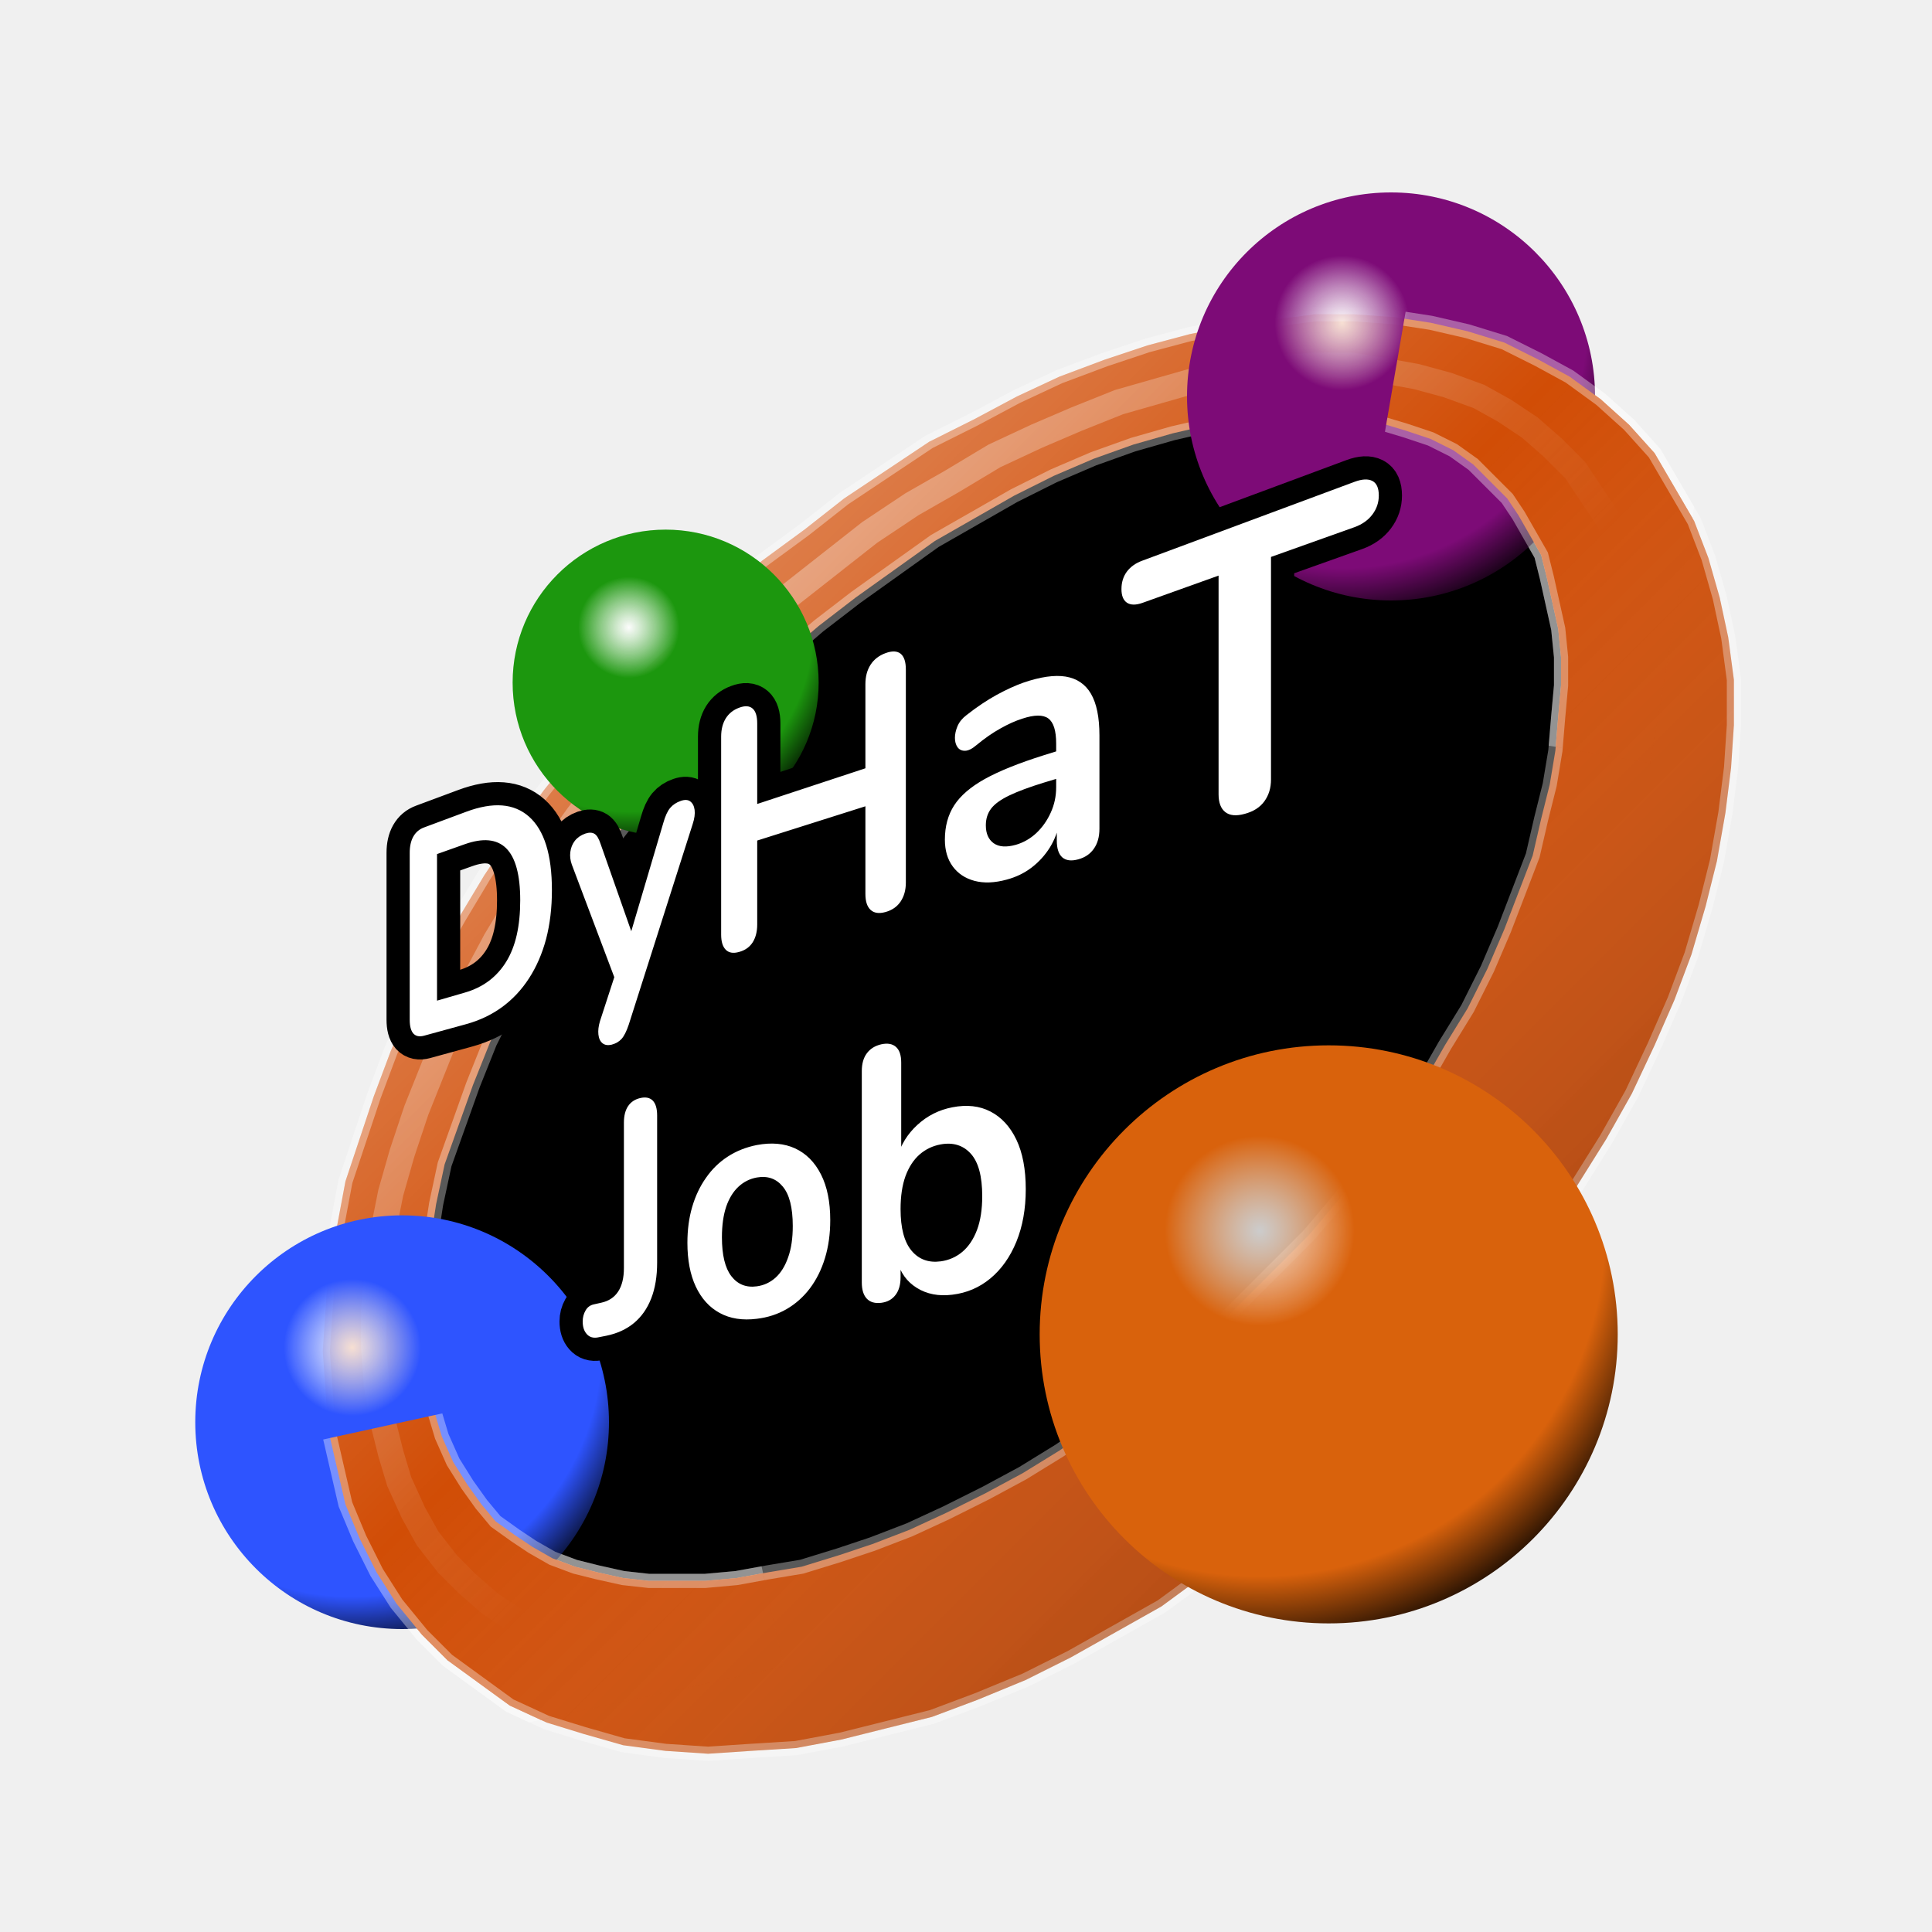
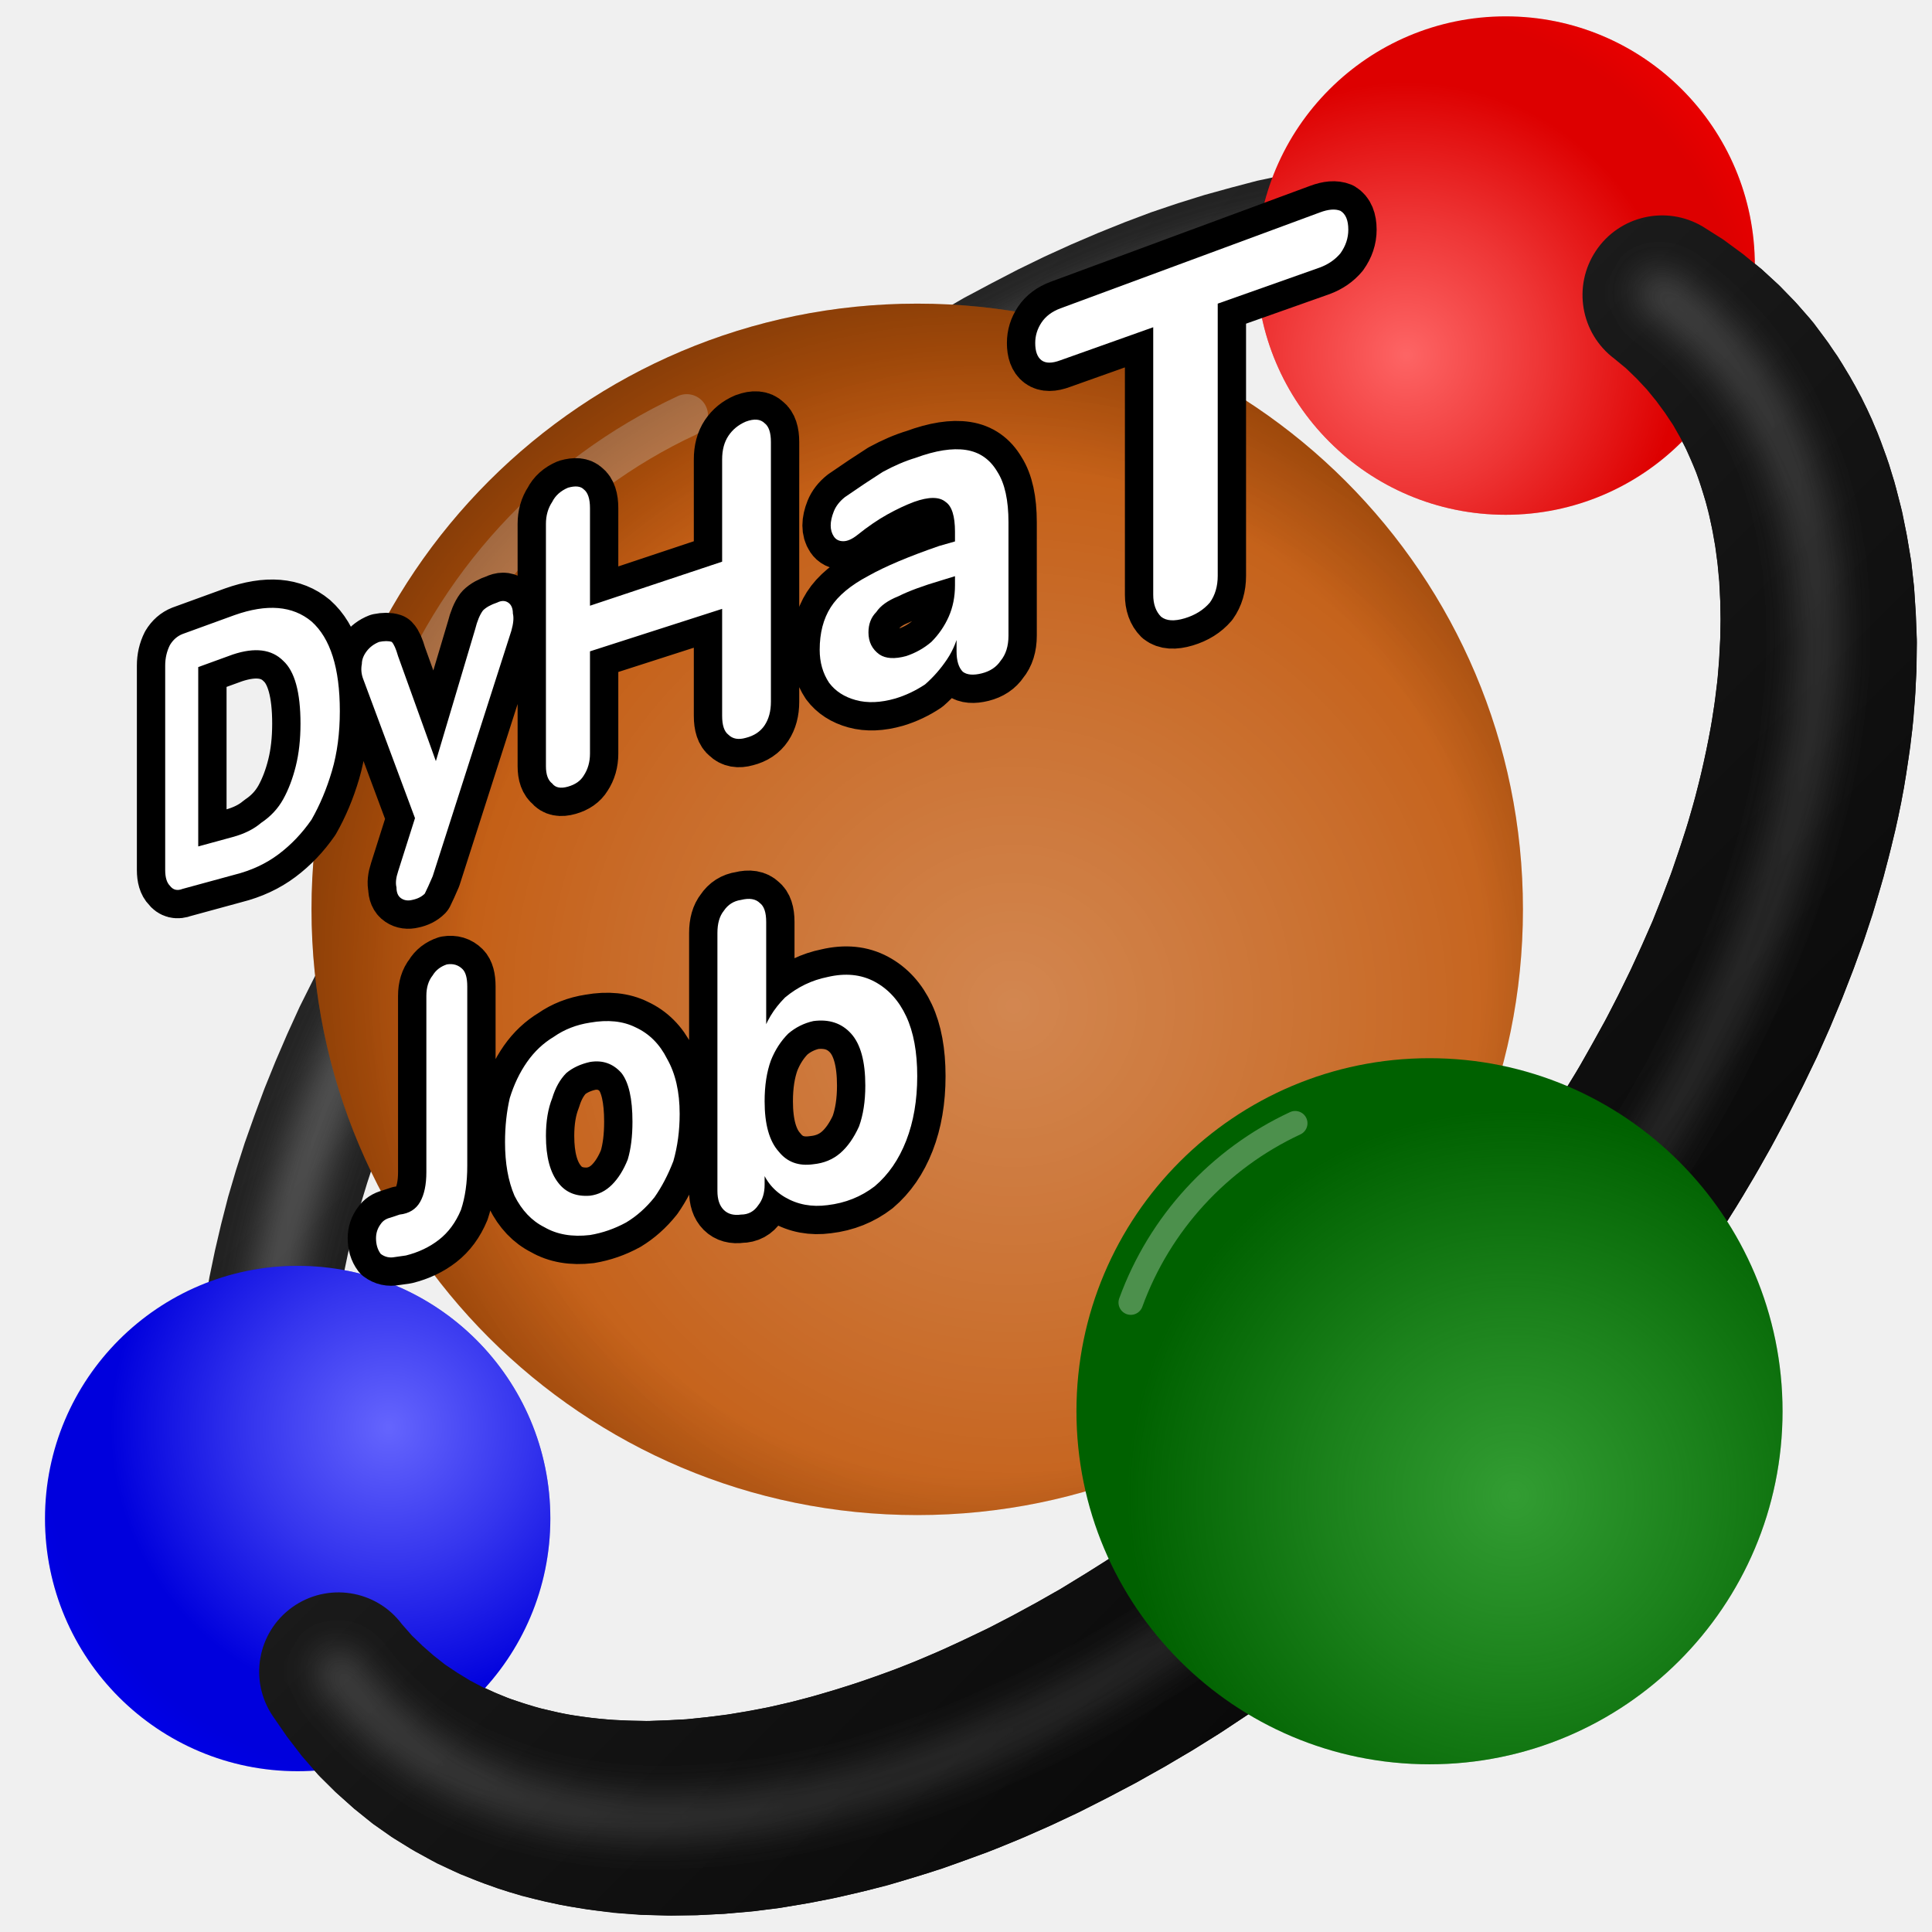
- <svg xmlns="http://www.w3.org/2000/svg" viewBox="0 0 150 150" version="1.1" role="img" aria-label="Logo">
+ <svg xmlns="http://www.w3.org/2000/svg" viewBox="12.3 13.9 122.8 122.8" version="1.1" role="img" aria-label="Logo">
  <defs>
-     <linearGradient id="l-ring" gradientUnits="userSpaceOnUse" x1="120" y1="120" x2="520" y2="520">
-       <stop offset="0" stop-color="#fff" stop-opacity=".45" />
-       <stop offset=".45" stop-color="#fff" stop-opacity="0" />
-       <stop offset="1" stop-color="#000" stop-opacity=".3" />
+     <linearGradient id="l-tube" gradientUnits="userSpaceOnUse" x1="150" y1="150" x2="480" y2="480">
+       <stop offset="0" stop-color="#2c2c2c" />
+       <stop offset=".55" stop-color="#151515" />
+       <stop offset="1" stop-color="#070707" />
    </linearGradient>
-     <linearGradient id="l-shine" gradientUnits="userSpaceOnUse" x1="120" y1="120" x2="480" y2="480">
-       <stop offset="0" stop-color="#fff" stop-opacity=".5" />
-       <stop offset=".6" stop-color="#fff" stop-opacity="0" />
+     <linearGradient id="l-tube-hi" gradientUnits="userSpaceOnUse" x1="150" y1="150" x2="480" y2="480">
+       <stop offset="0" stop-color="#9a9a9a" stop-opacity=".55" />
+       <stop offset=".6" stop-color="#7a7a7a" stop-opacity=".35" />
+       <stop offset="1" stop-color="#555" stop-opacity=".25" />
    </linearGradient>
-     <g id="l-band">
-       <path d="M524 100L534 109L543 119L550 131L557 143L562 156L566 170L569 184L571 199L571 215L570 230L568 246L565 263L561 279L556 296L550 312L543 328L535 345L526 361L516 377L506 393L495 409L483 424L470 439L457 453L443 467L429 480L414 492L399 504L384 515L369 526L353 535L337 544L321 552L304 559L288 565L272 569L256 573L240 576L224 577L209 578L194 577L179 575L165 571L152 567L139 561L128 553L117 545L108 536L99 525L92 514L86 502L81 490L78 477L75 464L74 450L73 436L74 421L75 407L78 392L81 376L86 361L91 346L97 330L104 314L112 299L121 283L130 268L140 253L151 238L163 223L175 209L187 195L201 182L214 169L228 157L243 146L257 135L272 125L287 115L303 107L318 99L333 92L349 86L364 81L379 77L394 74L408 72L423 70L437 70L451 71L464 73L477 76L490 80L502 86L513 92ZM485 129L479 123L472 118L464 114L455 111L445 108L434 107L423 106L411 106L399 107L386 109L373 112L359 116L345 121L331 127L317 134L303 142L289 150L275 160L261 170L248 180L234 192L222 204L209 216L197 229L186 242L175 256L165 270L156 284L147 299L139 313L132 327L126 342L121 356L116 370L113 384L111 397L109 410L108 423L109 435L110 446L112 456L115 466L119 475L124 483L129 490L134 496L141 501L147 505L154 509L162 512L170 514L179 516L188 517L198 517L208 517L219 516L230 514L242 512L255 508L267 504L280 499L293 493L307 486L320 479L333 471L346 462L360 452L372 442L385 431L397 419L409 407L421 395L432 382L442 369L452 356L461 342L469 328L477 315L484 301L490 287L495 274L500 261L503 248L506 236L508 224L509 212L510 201L510 191L509 181L507 172L505 163L503 155L499 148L495 141L491 135Z" style="fill:#d14d06;stroke:#fff;stroke-opacity:.35;stroke-width:5" fill-rule="evenodd" />
-       <path d="M524 100L534 109L543 119L550 131L557 143L562 156L566 170L569 184L571 199L571 215L570 230L568 246L565 263L561 279L556 296L550 312L543 328L535 345L526 361L516 377L506 393L495 409L483 424L470 439L457 453L443 467L429 480L414 492L399 504L384 515L369 526L353 535L337 544L321 552L304 559L288 565L272 569L256 573L240 576L224 577L209 578L194 577L179 575L165 571L152 567L139 561L128 553L117 545L108 536L99 525L92 514L86 502L81 490L78 477L75 464L74 450L73 436L74 421L75 407L78 392L81 376L86 361L91 346L97 330L104 314L112 299L121 283L130 268L140 253L151 238L163 223L175 209L187 195L201 182L214 169L228 157L243 146L257 135L272 125L287 115L303 107L318 99L333 92L349 86L364 81L379 77L394 74L408 72L423 70L437 70L451 71L464 73L477 76L490 80L502 86L513 92ZM485 129L479 123L472 118L464 114L455 111L445 108L434 107L423 106L411 106L399 107L386 109L373 112L359 116L345 121L331 127L317 134L303 142L289 150L275 160L261 170L248 180L234 192L222 204L209 216L197 229L186 242L175 256L165 270L156 284L147 299L139 313L132 327L126 342L121 356L116 370L113 384L111 397L109 410L108 423L109 435L110 446L112 456L115 466L119 475L124 483L129 490L134 496L141 501L147 505L154 509L162 512L170 514L179 516L188 517L198 517L208 517L219 516L230 514L242 512L255 508L267 504L280 499L293 493L307 486L320 479L333 471L346 462L360 452L372 442L385 431L397 419L409 407L421 395L432 382L442 369L452 356L461 342L469 328L477 315L484 301L490 287L495 274L500 261L503 248L506 236L508 224L509 212L510 201L510 191L509 181L507 172L505 163L503 155L499 148L495 141L491 135Z" fill="url(#l-ring)" fill-rule="evenodd" />
-       <path d="M507 117L515 125L521 134L527 143L531 153L535 164L538 176L539 188L540 200L540 213L539 227L537 241L534 255L530 270L525 285L520 300L513 315L506 330L497 345L488 360L479 374L468 389L457 403L445 417L433 430L420 443L407 455L393 467L380 478L365 488L351 498L336 507L322 515L307 522L292 529L278 534L263 539L249 543L235 545L222 547L208 548L196 547L184 546L172 544L161 540L151 536L141 531L132 525L124 518L117 511L110 502L105 493L100 482L97 472L94 460L92 448L91 435L91 422L92 409L94 395L97 380L101 366L106 351L112 336L118 321L126 306L134 291L143 276L153 261L163 247L174 233L186 219L198 206L211 193L224 180L238 169L252 158L266 147L281 137L295 129L310 120L325 113L339 107L354 101L368 97L382 93L396 90L410 89L423 88L436 88L448 90L459 92L470 95L481 99L490 104L499 110L507 117" fill="none" stroke="url(#l-shine)" stroke-width="9" stroke-linecap="round" />
-     </g>
-     <radialGradient id="l-success" cx="38%" cy="32%" r="75%">
-       <stop offset="0" stop-color="#fff" stop-opacity=".8" />
-       <stop offset=".22" style="stop-color:#1c970e" />
-       <stop offset=".8" style="stop-color:#1c970e" />
-       <stop offset="1" stop-color="#000" />
+     <filter id="l-soft" x="-10%" y="-10%" width="120%" height="120%">
+       <feGaussianBlur stdDeviation="5" />
+     </filter>
+     <radialGradient id="l-gray-g" cx="58%" cy="58%" r=".55">
+       <stop offset="0" stop-color="#c4c4c4" stop-opacity=".95" />
+       <stop offset=".5" stop-color="#c4c4c4" stop-opacity=".5" />
+       <stop offset="1" stop-color="#c4c4c4" stop-opacity="0" />
    </radialGradient>
-     <radialGradient id="l-tertiary" cx="38%" cy="32%" r="75%">
-       <stop offset="0" stop-color="#fff" stop-opacity=".8" />
-       <stop offset=".22" style="stop-color:#7d0b77" />
-       <stop offset=".8" style="stop-color:#7d0b77" />
-       <stop offset="1" stop-color="#000" />
+     <radialGradient id="l-red-g" cx="30%" cy="68%" r=".55">
+       <stop offset="0" stop-color="#ff6a6a" stop-opacity=".95" />
+       <stop offset=".5" stop-color="#ff6a6a" stop-opacity=".5" />
+       <stop offset="1" stop-color="#ff6a6a" stop-opacity="0" />
    </radialGradient>
-     <clipPath id="l-front-tertiary">
-       <path d="M431.0 209.4L541.4 228.4L579.4 7.6L469.0 -11.4Z" />
-     </clipPath>
-     <radialGradient id="l-secondary" cx="38%" cy="32%" r="75%">
-       <stop offset="0" stop-color="#fff" stop-opacity=".8" />
-       <stop offset=".22" style="stop-color:#2e54ff" />
-       <stop offset=".8" style="stop-color:#2e54ff" />
-       <stop offset="1" stop-color="#000" />
+     <radialGradient id="l-red-r" cx="30%" cy="68%" r=".95">
+       <stop offset=".72" stop-color="#ff0000" stop-opacity="0" />
+       <stop offset="1" stop-color="#ff0000" />
    </radialGradient>
-     <clipPath id="l-front-secondary">
-       <path d="M-9.4 485.2L14.8 595.6L235.6 547.2L211.4 436.8Z" />
-     </clipPath>
-     <radialGradient id="l-primary" cx="38%" cy="32%" r="75%">
-       <stop offset="0" stop-color="#fff" stop-opacity=".8" />
-       <stop offset=".22" style="stop-color:#d9620c" />
-       <stop offset=".8" style="stop-color:#d9620c" />
-       <stop offset="1" stop-color="#000" />
+     <radialGradient id="l-blue-g" cx="68%" cy="32%" r=".55">
+       <stop offset="0" stop-color="#6a6aff" stop-opacity=".95" />
+       <stop offset=".5" stop-color="#6a6aff" stop-opacity=".5" />
+       <stop offset="1" stop-color="#6a6aff" stop-opacity="0" />
+     </radialGradient>
+     <radialGradient id="l-blue-r" cx="68%" cy="32%" r=".95">
+       <stop offset=".72" stop-color="#0000ff" stop-opacity="0" />
+       <stop offset="1" stop-color="#0000ff" />
+     </radialGradient>
+     <radialGradient id="l-green-g" cx="62%" cy="62%" r=".55">
+       <stop offset="0" stop-color="#35a035" stop-opacity=".95" />
+       <stop offset=".5" stop-color="#35a035" stop-opacity=".5" />
+       <stop offset="1" stop-color="#35a035" stop-opacity="0" />
+     </radialGradient>
+     <radialGradient id="l-title-g" cx="58%" cy="58%" r=".55">
+       <stop offset="0" stop-color="#fff" stop-opacity=".95" />
+       <stop offset=".5" stop-color="#fff" stop-opacity=".5" />
+       <stop offset="1" stop-color="#fff" stop-opacity="0" />
+     </radialGradient>
+     <radialGradient id="l-title-e" cx=".55" cy=".55" r=".6">
+       <stop offset=".7" stop-color="#000" stop-opacity="0" />
+       <stop offset="1" stop-color="#000" stop-opacity=".35" />
    </radialGradient>
  </defs>
  <g transform="translate(9 9) scale(0.22)">
-     <ellipse cx="315.7" cy="317.8" rx="277.3" ry="162.4" transform="rotate(-46.3 315.7 317.8)" fill="#000" />
-     <use href="#l-band" />
-     <circle cx="194" cy="200" r="54" fill="url(#l-success)" />
-     <circle cx="450" cy="99" r="72" fill="url(#l-tertiary)" />
-     <circle cx="101" cy="461" r="73" fill="url(#l-secondary)" />
-     <circle cx="428" cy="430" r="102" fill="url(#l-primary)" />
-     <use href="#l-band" clip-path="url(#l-front-tertiary)" />
-     <use href="#l-band" clip-path="url(#l-front-secondary)" />
+     <path d="M523.9 100.0L528.8 104.5L533.5 109.3L537.9 114.3L542.0 119.7L545.9 125.2L549.5 131.1L552.8 137.1L555.8 143.4L558.4 149.8L560.8 156.5L562.8 163.3L564.6 170.3L566.0 177.4L567.2 184.6L568.0 192.0L568.5 199.4L568.8 207.0L568.7 214.7L568.4 222.4L567.8 230.2L566.9 238.1L565.7 246.1L564.3 254.1L562.6 262.1L560.6 270.2L558.4 278.3L556.0 286.5L553.3 294.6L550.3 302.8L547.1 311.0L543.7 319.1L540.1 327.3L536.2 335.4L532.1 343.5L527.8 351.6L523.3 359.7L518.6 367.7L513.7 375.6L508.6 383.5L503.3 391.4L497.8 399.1L492.1 406.8L486.3 414.4L480.3 421.9L474.2 429.2L467.9 436.5L461.4 443.7L454.8 450.7L448.1 457.6L441.2 464.4L434.2 471.0L427.1 477.5L419.9 483.9L412.6 490.0L405.2 496.0L397.7 501.8L390.1 507.5L382.5 513.0L374.7 518.2L367.0 523.3L359.1 528.2L351.2 532.8L343.3 537.3L335.3 541.5L327.4 545.5L319.4 549.3L311.3 552.9L303.3 556.2L295.3 559.2L287.3 562.1L279.3 564.6L271.3 567.0L263.3 569.0L255.4 570.8L247.5 572.3L239.7 573.6L231.9 574.5L224.2 575.2L216.5 575.6L208.9 575.7L201.4 575.5L194.1 575.0L186.8 574.2L179.6 573.1L172.6 571.7L165.7 570.0L158.9 567.9L152.4 565.5L146.0 562.8L139.8 559.8L133.8 556.5L128.0 552.9L122.5 549.0L117.3 544.8L112.3 540.3L107.5 535.6L103.1 530.7L99.0 525.5L95.1 520.1L91.5 514.5L88.3 508.7L85.3 502.7L82.7 496.6L80.3 490.4L78.2 484.0L76.4 477.4L74.9 470.8L73.6 464.0L72.6 457.1L71.9 450.2L71.5 443.1L71.3 435.9L71.4 428.7L71.7 421.3L72.3 413.9L73.1 406.4L74.2 398.9L75.5 391.3L77.1 383.6L78.9 375.9L80.9 368.1L83.2 360.3L85.7 352.5L88.5 344.6L91.4 336.8L94.6 328.9L98.0 321.0L101.6 313.1L105.5 305.3L109.5 297.4L113.7 289.6L118.2 281.8L122.8 274.0L127.7 266.3L132.7 258.6L137.9 251.0L143.2 243.5L148.8 236.0L154.5 228.6L160.3 221.3L166.4 214.1L172.5 207.0L178.8 200.0L185.3 193.2L191.8 186.4L198.5 179.8L205.4 173.3L212.3 167.0L219.3 160.8L226.4 154.8L233.6 148.9L240.9 143.2L248.3 137.6L255.7 132.3L263.2 127.1L270.7 122.1L278.3 117.3L286.0 112.7L293.6 108.3L301.3 104.2L309.0 100.2L316.8 96.4L324.5 92.9L332.2 89.6L339.9 86.5L347.6 83.6L355.3 81.0L363.0 78.6L370.6 76.5L378.2 74.5L385.7 72.9L393.2 71.5L400.7 70.3L408.0 69.4L415.4 68.7L422.6 68.3L429.8 68.2L436.9 68.3L443.9 68.7L450.8 69.3L457.6 70.3L464.3 71.5L470.9 73.0L477.4 74.8L483.8 76.9L490.0 79.3L496.1 82.0L502.0 85.0L507.8 88.3L513.3 91.9L518.7 95.8L523.9 100.0L490.7 134.7L488.0 131.8L485.0 129.0L481.9 126.3L478.6 123.8L475.1 121.5L471.4 119.3L467.5 117.3L463.3 115.4L459.0 113.8L454.4 112.3L449.7 111.0L444.8 110.0L439.6 109.1L434.3 108.5L428.9 108.1L423.2 107.9L417.4 107.9L411.5 108.2L405.4 108.7L399.2 109.4L392.9 110.4L386.5 111.6L379.9 113.1L373.3 114.8L366.6 116.7L359.9 118.9L353.0 121.3L346.2 123.9L339.2 126.8L332.3 129.8L325.3 133.1L318.3 136.6L311.3 140.3L304.3 144.3L297.3 148.4L290.3 152.7L283.4 157.2L276.5 161.9L269.7 166.8L262.8 171.9L256.1 177.1L249.4 182.5L242.8 188.1L236.3 193.8L229.9 199.7L223.6 205.7L217.4 211.8L211.3 218.0L205.3 224.4L199.5 230.9L193.8 237.5L188.2 244.1L182.8 250.9L177.6 257.7L172.5 264.6L167.5 271.6L162.8 278.6L158.2 285.7L153.8 292.8L149.6 300.0L145.6 307.1L141.8 314.3L138.2 321.5L134.8 328.6L131.6 335.8L128.7 342.9L125.9 350.0L123.4 357.0L121.1 364.0L119.0 370.9L117.1 377.8L115.5 384.6L114.1 391.3L113.0 397.8L112.0 404.3L111.3 410.7L110.9 416.9L110.6 423.0L110.6 428.9L110.9 434.7L111.3 440.4L112.0 445.8L112.8 451.1L113.9 456.2L115.2 461.0L116.7 465.7L118.4 470.2L120.2 474.5L122.3 478.5L124.5 482.3L126.8 486.0L129.3 489.4L132.0 492.6L134.7 495.5L137.7 498.3L140.7 500.9L143.9 503.3L147.2 505.6L150.6 507.6L154.1 509.5L157.8 511.2L161.6 512.8L165.6 514.2L169.7 515.5L174.0 516.5L178.4 517.5L182.9 518.2L187.7 518.8L192.5 519.2L197.6 519.4L202.7 519.5L208.1 519.3L213.5 519.0L219.1 518.4L224.9 517.7L230.7 516.7L236.7 515.6L242.8 514.2L249.0 512.6L255.2 510.8L261.6 508.8L268.0 506.6L274.6 504.2L281.1 501.6L287.8 498.7L294.4 495.6L301.1 492.4L307.8 488.9L314.6 485.2L321.3 481.4L328.0 477.3L334.8 473.1L341.5 468.6L348.1 464.0L354.8 459.2L361.4 454.3L367.9 449.2L374.4 443.9L380.8 438.5L387.1 432.9L393.3 427.2L399.5 421.3L405.5 415.4L411.4 409.3L417.2 403.1L422.9 396.8L428.5 390.4L433.9 383.9L439.2 377.3L444.3 370.7L449.3 364.0L454.1 357.2L458.8 350.4L463.2 343.6L467.5 336.7L471.7 329.8L475.6 322.9L479.4 316.0L482.9 309.1L486.3 302.2L489.4 295.3L492.4 288.5L495.1 281.7L497.7 274.9L500.0 268.2L502.2 261.6L504.1 255.1L505.8 248.6L507.3 242.3L508.6 236.0L509.7 229.9L510.6 223.9L511.3 218.0L511.7 212.2L512.0 206.6L512.1 201.1L512.0 195.8L511.8 190.6L511.3 185.6L510.7 180.8L509.9 176.1L508.9 171.6L507.8 167.2L506.5 163.0L505.1 158.9L503.5 155.1L501.8 151.3L499.9 147.7L497.8 144.2L495.6 140.9L493.3 137.7L490.7 134.7Z" fill="url(#l-tube)" />
+     <path d="M507.3 117.3L511.0 121.1L514.6 125.1L517.9 129.3L521.0 133.7L523.8 138.3L526.5 143.1L528.9 148.0L531.1 153.2L533.1 158.5L534.9 164.0L536.4 169.7L537.6 175.5L538.7 181.5L539.5 187.6L540.0 193.9L540.3 200.3L540.4 206.8L540.2 213.4L539.8 220.2L539.2 227.1L538.3 234.0L537.2 241.1L535.8 248.2L534.2 255.4L532.4 262.6L530.3 270.0L528.0 277.3L525.5 284.8L522.7 292.2L519.8 299.7L516.6 307.2L513.2 314.7L509.6 322.2L505.7 329.8L501.7 337.3L497.5 344.7L493.1 352.2L488.5 359.6L483.7 367.0L478.7 374.3L473.5 381.5L468.2 388.7L462.7 395.8L457.1 402.9L451.3 409.8L445.4 416.6L439.3 423.4L433.1 430.0L426.8 436.5L420.3 442.9L413.8 449.1L407.1 455.2L400.3 461.2L393.5 467.0L386.5 472.6L379.5 478.1L372.4 483.4L365.3 488.5L358.1 493.4L350.9 498.2L343.6 502.7L336.3 507.1L328.9 511.3L321.6 515.2L314.2 518.9L306.9 522.5L299.5 525.8L292.2 528.9L284.9 531.7L277.7 534.3L270.4 536.7L263.3 538.9L256.1 540.8L249.1 542.5L242.1 544.0L235.2 545.2L228.4 546.1L221.6 546.8L215.0 547.3L208.5 547.5L202.1 547.5L195.8 547.2L189.7 546.7L183.6 546.0L177.8 545.0L172.0 543.7L166.5 542.2L161.0 540.5L155.8 538.5L150.7 536.3L145.8 533.9L141.1 531.2L136.5 528.3L132.2 525.2L128.1 521.8L124.1 518.3L120.4 514.5L116.8 510.5L113.5 506.3L110.4 501.9L107.6 497.3L104.9 492.5L102.5 487.6L100.3 482.4L98.3 477.1L96.5 471.6L95.0 465.9L93.8 460.1L92.7 454.1L91.9 448.0L91.4 441.7L91.1 435.3L91.0 428.8L91.2 422.2L91.6 415.4L92.2 408.5L93.1 401.6L94.2 394.5L95.6 387.4L97.2 380.2L99.0 373.0L101.1 365.6L103.4 358.3L105.9 350.8L108.7 343.4L111.6 335.9L114.8 328.4L118.2 320.9L121.8 313.4L125.7 305.8L129.7 298.3L133.9 290.9L138.3 283.4L142.9 276.0L147.7 268.6L152.7 261.3L157.9 254.1L163.2 246.9L168.7 239.8L174.3 232.7L180.1 225.8L186.0 219.0L192.1 212.2L198.3 205.6L204.6 199.1L211.1 192.7L217.6 186.5L224.3 180.4L231.1 174.4L237.9 168.6L244.9 163.0L251.9 157.5L259.0 152.2L266.1 147.1L273.3 142.2L280.5 137.4L287.8 132.9L295.1 128.5L302.5 124.3L309.8 120.4L317.2 116.7L324.5 113.1L331.9 109.8L339.2 106.7L346.5 103.9L353.7 101.3L361.0 98.9L368.1 96.7L375.3 94.8L382.3 93.1L389.3 91.6L396.2 90.4L403.0 89.5L409.8 88.8L416.4 88.3L422.9 88.1L429.3 88.1L435.6 88.4L441.7 88.9L447.8 89.6L453.6 90.6L459.4 91.9L464.9 93.4L470.4 95.1L475.6 97.1L480.7 99.3L485.6 101.7L490.3 104.4L494.9 107.3L499.2 110.4L503.3 113.8L507.3 117.3" fill="none" stroke="url(#l-tube-hi)" stroke-width="13" stroke-linecap="round" filter="url(#l-soft)" />
+     <circle cx="194" cy="200" r="54" fill="#808080" />
+     <circle cx="194" cy="200" r="54" fill="url(#l-gray-g)" />
+     <circle cx="450" cy="99" r="72" fill="#dd0000" />
+     <circle cx="450" cy="99" r="72" fill="url(#l-red-r)" />
+     <circle cx="450" cy="99" r="72" fill="url(#l-red-g)" />
+     <circle cx="101" cy="461" r="73" fill="#0000dd" />
+     <circle cx="101" cy="461" r="73" fill="url(#l-blue-r)" />
+     <circle cx="101" cy="461" r="73" fill="url(#l-blue-g)" />
+     <circle cx="280" cy="285" r="175" fill="#c1570b" />
+     <circle cx="280" cy="285" r="175" fill="url(#l-title-g)" opacity=".3" />
+     <path d="M132.0 231.1A157.5 157.5 0 0 1 213.4 142.3" fill="none" stroke="#fff" stroke-opacity=".3" stroke-width="12.3" stroke-linecap="round" />
+     <circle cx="280" cy="285" r="175" fill="url(#l-title-e)" />
+     <path d="M506.9 87.7L512.9 91.5L518.6 95.7L524.1 100.2L529.3 105.0L534.3 110.2L539.0 115.6L543.3 121.4L547.3 127.5L551.0 133.8L554.4 140.4L557.4 147.2L560.0 154.2L562.3 161.4L564.2 168.8L565.8 176.4L567.1 184.1L568.0 191.9L568.5 199.9L568.8 208.0L568.7 216.2L568.2 224.5L567.5 232.9L566.4 241.3L565.1 249.8L563.4 258.4L561.4 267.0L559.2 275.6L556.6 284.3L553.8 293.0L550.7 301.7L547.3 310.5L543.7 319.2L539.8 327.9L535.6 336.6L531.2 345.3L526.6 353.9L521.7 362.5L516.6 371.0L511.2 379.5L505.7 387.9L499.9 396.2L493.9 404.4L487.8 412.5L481.4 420.5L474.9 428.4L468.1 436.2L461.2 443.9L454.2 451.4L447.0 458.7L439.6 465.9L432.1 473.0L424.5 479.8L416.8 486.5L408.9 493.0L401.0 499.3L392.9 505.4L384.8 511.3L376.5 517.0L368.2 522.5L359.9 527.7L351.5 532.7L343.0 537.4L334.5 541.9L326.0 546.2L317.4 550.2L308.9 553.9L300.3 557.4L291.7 560.5L283.2 563.4L274.6 566.0L266.1 568.3L257.6 570.3L249.2 572.0L240.8 573.4L232.5 574.5L224.3 575.2L216.1 575.6L208.0 575.7L200.0 575.5L192.2 574.9L184.4 573.9L176.8 572.6L169.4 570.9L162.1 568.9L155.0 566.5L148.1 563.8L141.4 560.7L135.0 557.2L128.8 553.4L122.9 549.3L117.3 544.8L111.9 540.0L106.9 535.0L102.2 529.6L97.9 524.0L93.9 518.2A22.9 22.9 0 0 1 131.1 491.5L131.1 491.5L134.0 494.8L137.1 497.8L140.3 500.6L143.6 503.2L147.2 505.6L150.8 507.8L154.6 509.8L158.6 511.6L162.7 513.2L167.0 514.6L171.4 515.9L176.0 517.0L180.8 517.9L185.8 518.6L190.9 519.1L196.3 519.4L201.7 519.5L207.4 519.3L213.2 519.0L219.2 518.4L225.3 517.6L231.6 516.6L238.0 515.3L244.5 513.8L251.2 512.0L257.9 510.0L264.7 507.8L271.7 505.3L278.6 502.6L285.7 499.6L292.8 496.4L299.9 493.0L307.1 489.3L314.3 485.4L321.5 481.3L328.7 476.9L335.9 472.3L343.0 467.6L350.1 462.6L357.2 457.4L364.2 452.1L371.1 446.5L378.0 440.8L384.8 434.9L391.5 428.9L398.1 422.7L404.5 416.3L410.9 409.8L417.1 403.2L423.2 396.5L429.1 389.7L434.9 382.7L440.5 375.7L445.9 368.6L451.2 361.4L456.2 354.2L461.1 346.9L465.8 339.5L470.3 332.2L474.5 324.8L478.6 317.4L482.4 310.1L486.0 302.7L489.4 295.4L492.6 288.1L495.5 280.8L498.2 273.6L500.6 266.5L502.8 259.5L504.8 252.5L506.5 245.7L508.0 238.9L509.3 232.3L510.3 225.9L511.1 219.5L511.7 213.3L512.0 207.3L512.1 201.5L512.0 195.8L511.7 190.3L511.2 184.9L510.5 179.8L509.6 174.8L508.6 170.0L507.3 165.5L505.9 161.0L504.3 156.8L502.5 152.7L500.5 148.8L498.4 145.1L496.0 141.5L493.5 138.1L490.8 134.8L487.9 131.7L484.8 128.7L481.4 125.9A23.0 23.0 0 0 1 506.9 87.7Z" fill="url(#l-tube)" />
+     <path d="M494.2 106.8L498.8 110.1L503.3 113.7L507.5 117.5L511.4 121.6L515.2 125.8L518.7 130.4L521.9 135.1L524.9 140.1L527.6 145.3L530.1 150.7L532.3 156.3L534.3 162.1L536.0 168.1L537.4 174.3L538.5 180.6L539.4 187.2L540.0 193.9L540.3 200.7L540.4 207.7L540.2 214.8L539.7 222.0L538.9 229.4L537.9 236.8L536.5 244.4L535.0 252.0L533.1 259.8L531.0 267.6L528.6 275.4L526.0 283.3L523.1 291.3L519.9 299.3L516.5 307.3L512.9 315.3L509.0 323.3L504.9 331.4L500.5 339.4L496.0 347.3L491.2 355.3L486.2 363.2L481.0 371.0L475.5 378.8L469.9 386.5L464.1 394.1L458.1 401.6L452.0 409.0L445.7 416.4L439.2 423.5L432.5 430.6L425.8 437.5L418.8 444.3L411.8 450.9L404.7 457.4L397.4 463.7L390.0 469.8L382.6 475.7L375.0 481.4L367.4 487.0L359.8 492.3L352.1 497.4L344.3 502.3L336.5 507.0L328.7 511.4L320.8 515.6L313.0 519.6L305.1 523.3L297.3 526.8L289.5 530.0L281.7 532.9L273.9 535.6L266.3 538.0L258.6 540.2L251.1 542.1L243.6 543.7L236.2 545.0L228.9 546.0L221.7 546.8L214.7 547.3L207.7 547.5L200.9 547.5L194.2 547.1L187.7 546.5L181.3 545.6L175.1 544.4L169.1 543.0L163.2 541.2L157.5 539.2L152.1 536.9L146.8 534.4L141.7 531.6L136.8 528.5L132.2 525.2L127.8 521.6L123.6 517.8L119.6 513.7L115.9 509.4L112.5 504.9" fill="none" stroke="url(#l-tube-hi)" stroke-width="13" stroke-linecap="round" filter="url(#l-soft)" />
+     <circle cx="428" cy="430" r="102" fill="#006100" />
+     <circle cx="428" cy="430" r="102" fill="url(#l-green-g)" />
+     <path d="M341.7 398.6A91.8 91.8 0 0 1 389.2 346.8" fill="none" stroke="#fff" stroke-opacity=".3" stroke-width="7.1" stroke-linecap="round" />
  </g>
-   <path d="M32.93 80.41Q32.38 80.56 32.09 80.24Q31.81 79.92 31.81 79.17L31.81 66.21Q31.81 65.45 32.09 64.95Q32.38 64.44 32.93 64.24L36.21 63.02Q39.33 61.86 41.07 63.40Q42.85 64.98 42.85 69.11Q42.85 71.17 42.40 72.90Q41.94 74.62 41.07 75.96Q40.21 77.29 38.98 78.19Q37.76 79.08 36.21 79.51ZM33.93 77.69L36.07 77.07Q37.15 76.76 37.95 76.16Q38.75 75.56 39.30 74.67Q39.85 73.78 40.12 72.59Q40.39 71.39 40.39 69.90Q40.39 66.93 39.29 65.85Q38.20 64.79 36.07 65.55L33.93 66.31ZM47.48 81.11Q47.05 81.21 46.78 81.00Q46.51 80.78 46.46 80.32Q46.41 79.86 46.58 79.29L47.92 75.17L47.92 76.47L44.39 67.11Q44.22 66.63 44.28 66.15Q44.34 65.66 44.63 65.28Q44.93 64.90 45.44 64.72Q45.89 64.57 46.16 64.74Q46.43 64.90 46.64 65.55L49.31 73.15L48.71 73.32L51.50 63.89Q51.72 63.10 52.03 62.73Q52.34 62.36 52.86 62.18Q53.32 62.02 53.59 62.22Q53.87 62.43 53.93 62.88Q53.99 63.34 53.78 63.98L48.81 79.57Q48.55 80.34 48.25 80.67Q47.95 80.99 47.48 81.11ZM57.38 73.91Q56.71 74.10 56.35 73.74Q55.99 73.38 55.99 72.57L55.99 57.19Q55.99 56.35 56.35 55.77Q56.71 55.20 57.38 54.95Q58.06 54.69 58.43 55.01Q58.79 55.32 58.79 56.17L58.79 62.42L67.19 59.65L67.19 53.12Q67.19 52.23 67.59 51.61Q67.99 50.99 68.75 50.71Q69.51 50.43 69.92 50.75Q70.33 51.08 70.33 51.98L70.33 68.52Q70.33 69.39 69.92 70.00Q69.51 70.60 68.75 70.81Q67.99 71.02 67.59 70.64Q67.19 70.27 67.19 69.41L67.19 62.60L58.79 65.26L58.79 71.78Q58.79 72.60 58.44 73.16Q58.08 73.72 57.38 73.91ZM78.17 68.29Q76.75 68.68 75.66 68.39Q74.58 68.10 73.97 67.27Q73.36 66.44 73.36 65.19Q73.36 63.65 74.08 62.53Q74.81 61.40 76.46 60.48Q78.14 59.55 81.03 58.64L82.41 58.21L82.41 60.35L81.05 60.76Q79.36 61.28 78.36 61.76Q77.36 62.24 76.95 62.78Q76.54 63.32 76.54 64.08Q76.54 65.03 77.15 65.47Q77.76 65.90 78.87 65.59Q79.76 65.33 80.46 64.68Q81.16 64.02 81.58 63.09Q82.00 62.17 82.00 61.13L82.00 57.72Q82.00 56.23 81.39 55.78Q80.78 55.33 79.36 55.80Q78.57 56.05 77.67 56.56Q76.78 57.05 75.80 57.86Q75.31 58.28 74.93 58.29Q74.55 58.30 74.34 58.01Q74.14 57.72 74.14 57.29Q74.14 56.86 74.34 56.38Q74.55 55.89 75.04 55.52Q76.25 54.57 77.38 53.95Q78.52 53.33 79.46 53.00Q81.44 52.32 82.74 52.53Q84.05 52.75 84.70 53.86Q85.36 54.99 85.36 57.10L85.36 64.34Q85.36 65.28 84.93 65.89Q84.50 66.51 83.71 66.72Q82.92 66.94 82.48 66.57Q82.05 66.19 82.05 65.27L82.05 63.85L82.27 63.78Q82.08 64.88 81.51 65.80Q80.94 66.71 80.09 67.36Q79.25 68.00 78.17 68.29ZM96.63 63.19Q95.65 63.46 95.13 63.05Q94.61 62.64 94.61 61.67L94.61 44.69L88.69 46.81Q87.92 47.08 87.49 46.79Q87.07 46.50 87.07 45.74Q87.07 44.95 87.49 44.38Q87.92 43.81 88.69 43.53L105.16 37.41Q106.05 37.08 106.55 37.34Q107.05 37.60 107.05 38.47Q107.05 39.29 106.55 39.95Q106.05 40.61 105.16 40.93L98.68 43.24L98.68 60.52Q98.68 61.51 98.16 62.22Q97.65 62.92 96.63 63.19ZM46.40 103.84Q45.86 103.93 45.55 103.57Q45.24 103.22 45.24 102.60Q45.24 102.13 45.46 101.75Q45.68 101.36 46.11 101.27L46.69 101.14Q47.55 100.95 47.99 100.28Q48.44 99.60 48.44 98.45L48.44 87.16Q48.44 86.36 48.77 85.87Q49.10 85.39 49.72 85.25Q50.34 85.11 50.68 85.45Q51.02 85.80 51.02 86.61L51.02 98.03Q51.02 99.63 50.56 100.81Q50.10 101.99 49.22 102.72Q48.34 103.45 47.06 103.71ZM58.76 102.39Q57.09 102.60 55.88 101.94Q54.68 101.29 54.02 99.89Q53.37 98.50 53.37 96.49Q53.37 94.97 53.74 93.71Q54.11 92.44 54.81 91.45Q55.51 90.44 56.50 89.80Q57.50 89.15 58.76 88.90Q60.46 88.58 61.73 89.16Q63.02 89.76 63.74 91.18Q64.46 92.60 64.46 94.73Q64.46 96.34 64.05 97.68Q63.64 99.02 62.88 100.03Q62.12 101.03 61.07 101.64Q60.03 102.24 58.76 102.39ZM58.76 99.87Q59.58 99.76 60.21 99.20Q60.84 98.63 61.19 97.62Q61.55 96.62 61.55 95.19Q61.55 93.04 60.77 92.12Q60.01 91.20 58.76 91.42Q57.94 91.57 57.33 92.14Q56.72 92.71 56.38 93.69Q56.05 94.68 56.05 96.06Q56.05 98.13 56.78 99.08Q57.52 100.04 58.76 99.87ZM73.94 100.52Q72.35 100.72 71.18 99.99Q70.02 99.27 69.65 97.86L69.92 97.12L69.92 99.17Q69.92 100.04 69.52 100.55Q69.13 101.06 68.42 101.15Q67.69 101.24 67.30 100.83Q66.91 100.42 66.91 99.57L66.91 83.16Q66.91 82.30 67.30 81.78Q67.69 81.25 68.42 81.08Q69.15 80.92 69.56 81.28Q69.97 81.64 69.97 82.50L69.97 89.80L69.67 89.85Q70.07 88.40 71.22 87.34Q72.38 86.27 73.94 85.97Q75.63 85.64 76.90 86.30Q78.18 86.96 78.91 88.48Q79.64 90.01 79.64 92.33Q79.64 94.62 78.91 96.41Q78.18 98.19 76.89 99.26Q75.61 100.32 73.94 100.52ZM73.04 97.93Q73.99 97.80 74.72 97.19Q75.45 96.57 75.86 95.48Q76.26 94.40 76.26 92.87Q76.26 90.55 75.37 89.57Q74.48 88.59 73.04 88.85Q72.10 89.02 71.39 89.64Q70.69 90.26 70.30 91.32Q69.92 92.38 69.92 93.87Q69.92 96.08 70.77 97.10Q71.62 98.12 73.04 97.93Z" fill="#fff" stroke="#000" stroke-width="3.6" stroke-linejoin="round" paint-order="stroke" />
+   <path d="M23.9 70.4Q23.4 70.6 23.1 70.2Q22.8 69.9 22.8 69.2L22.8 56.2Q22.8 55.5 23.1 54.9Q23.4 54.4 23.9 54.2L27.2 53.0Q30.3 51.9 32.1 53.4Q33.9 55.0 33.9 59.1Q33.9 61.2 33.4 62.9Q32.9 64.6 32.1 66.0Q31.2 67.3 30.0 68.2Q28.8 69.1 27.2 69.5ZM24.9 67.7L27.1 67.1Q28.2 66.8 28.9 66.2Q29.8 65.6 30.3 64.7Q30.8 63.8 31.1 62.6Q31.4 61.4 31.4 59.9Q31.4 56.9 30.3 55.9Q29.2 54.8 27.1 55.5L24.9 56.3ZM38.5 71.1Q38.1 71.2 37.8 71.0Q37.5 70.8 37.5 70.3Q37.4 69.9 37.6 69.3L38.9 65.2L38.9 66.5L35.4 57.1Q35.2 56.6 35.3 56.1Q35.3 55.7 35.6 55.3Q35.9 54.9 36.4 54.7Q36.9 54.6 37.2 54.7Q37.4 54.9 37.6 55.6L40.3 63.1L39.7 63.3L42.5 53.9Q42.7 53.1 43.0 52.7Q43.3 52.4 43.9 52.2Q44.3 52.0 44.6 52.2Q44.9 52.4 44.9 52.9Q45.0 53.3 44.8 54.0L39.8 69.6Q39.5 70.3 39.3 70.7Q39.0 71.0 38.5 71.1ZM48.4 63.9Q47.7 64.1 47.4 63.7Q47.0 63.4 47.0 62.6L47.0 47.2Q47.0 46.4 47.4 45.8Q47.7 45.2 48.4 44.9Q49.1 44.7 49.4 45.0Q49.8 45.3 49.8 46.2L49.8 52.4L58.2 49.6L58.2 43.1Q58.2 42.2 58.6 41.6Q59.0 41.0 59.7 40.7Q60.5 40.4 60.9 40.8Q61.3 41.1 61.3 42.0L61.3 58.5Q61.3 59.4 60.9 60.0Q60.5 60.6 59.7 60.8Q59.0 61.0 58.6 60.6Q58.2 60.3 58.2 59.4L58.2 52.6L49.8 55.3L49.8 61.8Q49.8 62.6 49.4 63.2Q49.1 63.7 48.4 63.9ZM69.2 58.3Q67.8 58.7 66.7 58.4Q65.6 58.1 65.0 57.3Q64.4 56.4 64.4 55.2Q64.4 53.6 65.1 52.5Q65.8 51.4 67.5 50.5Q69.1 49.6 72.0 48.6L73.4 48.2L73.4 50.4L72.1 50.8Q70.4 51.3 69.4 51.8Q68.4 52.2 68.0 52.8Q67.5 53.3 67.5 54.1Q67.5 55.0 68.2 55.5Q68.8 55.9 69.9 55.6Q70.8 55.3 71.5 54.7Q72.2 54.0 72.6 53.1Q73.0 52.2 73.0 51.1L73.0 47.7Q73.0 46.2 72.4 45.8Q71.8 45.3 70.4 45.8Q69.6 46.1 68.7 46.6Q67.8 47.1 66.8 47.9Q66.3 48.3 65.9 48.3Q65.5 48.3 65.3 48.0Q65.1 47.7 65.1 47.3Q65.1 46.9 65.3 46.4Q65.5 45.9 66.0 45.5Q67.3 44.6 68.4 43.9Q69.5 43.3 70.5 43.0Q72.4 42.3 73.7 42.5Q75.0 42.7 75.7 43.9Q76.4 45.0 76.4 47.1L76.4 54.3Q76.4 55.3 75.9 55.9Q75.5 56.5 74.7 56.7Q73.9 56.9 73.5 56.6Q73.1 56.2 73.1 55.3L73.1 53.8L73.3 53.8Q73.1 54.9 72.5 55.8Q71.9 56.7 71.1 57.4Q70.2 58.0 69.2 58.3ZM87.6 53.2Q86.6 53.5 86.1 53.1Q85.6 52.6 85.6 51.7L85.6 34.7L79.7 36.8Q78.9 37.1 78.5 36.8Q78.1 36.5 78.1 35.7Q78.1 35.0 78.5 34.4Q78.9 33.8 79.7 33.5L96.2 27.4Q97.0 27.1 97.5 27.3Q98.0 27.6 98.0 28.5Q98.0 29.3 97.5 30.0Q97.0 30.6 96.2 30.9L89.7 33.2L89.7 50.5Q89.7 51.5 89.2 52.2Q88.6 52.9 87.6 53.2ZM37.4 93.8Q36.9 93.9 36.5 93.6Q36.2 93.2 36.2 92.6Q36.2 92.1 36.5 91.7Q36.7 91.4 37.1 91.3L37.7 91.1Q38.6 91.0 39.0 90.3Q39.4 89.6 39.4 88.4L39.4 77.2Q39.4 76.4 39.8 75.9Q40.1 75.4 40.7 75.2Q41.3 75.1 41.7 75.5Q42.0 75.8 42.0 76.6L42.0 88.0Q42.0 89.6 41.6 90.8Q41.1 92.0 40.2 92.7Q39.3 93.4 38.1 93.7ZM49.8 92.4Q48.1 92.6 46.9 91.9Q45.7 91.3 45.0 89.9Q44.4 88.5 44.4 86.5Q44.4 85.0 44.7 83.7Q45.1 82.4 45.8 81.4Q46.5 80.4 47.5 79.8Q48.5 79.1 49.8 78.9Q51.5 78.6 52.7 79.2Q54.0 79.8 54.7 81.2Q55.5 82.6 55.5 84.7Q55.5 86.3 55.1 87.7Q54.6 89.0 53.9 90.0Q53.1 91.0 52.1 91.6Q51.0 92.2 49.8 92.4ZM49.8 89.9Q50.6 89.8 51.2 89.2Q51.8 88.6 52.2 87.6Q52.5 86.6 52.5 85.2Q52.5 83.0 51.8 82.1Q51.0 81.2 49.8 81.4Q48.9 81.6 48.3 82.1Q47.7 82.7 47.4 83.7Q47.0 84.7 47.0 86.1Q47.0 88.1 47.8 89.1Q48.5 90.0 49.8 89.9ZM64.9 90.5Q63.4 90.7 62.2 90.0Q61.0 89.3 60.6 87.9L60.9 87.1L60.9 89.2Q60.9 90.0 60.5 90.5Q60.1 91.1 59.4 91.1Q58.7 91.2 58.3 90.8Q57.9 90.4 57.9 89.6L57.9 73.2Q57.9 72.3 58.3 71.8Q58.7 71.2 59.4 71.1Q60.2 70.9 60.6 71.3Q61.0 71.6 61.0 72.5L61.0 79.8L60.7 79.8Q61.1 78.4 62.2 77.3Q63.4 76.3 64.9 76.0Q66.6 75.6 67.9 76.3Q69.2 77.0 69.9 78.5Q70.6 80.0 70.6 82.3Q70.6 84.6 69.9 86.4Q69.2 88.2 67.9 89.3Q66.6 90.3 64.9 90.5ZM64.0 87.9Q65.0 87.8 65.7 87.2Q66.4 86.6 66.9 85.5Q67.3 84.4 67.3 82.9Q67.3 80.6 66.4 79.6Q65.5 78.6 64.0 78.8Q63.1 79.0 62.4 79.6Q61.7 80.3 61.3 81.3Q60.9 82.4 60.9 83.9Q60.9 86.1 61.8 87.1Q62.6 88.1 64.0 87.9Z" fill="#fff" stroke="#000" stroke-width="3.6" stroke-linejoin="round" paint-order="stroke" />
</svg>
